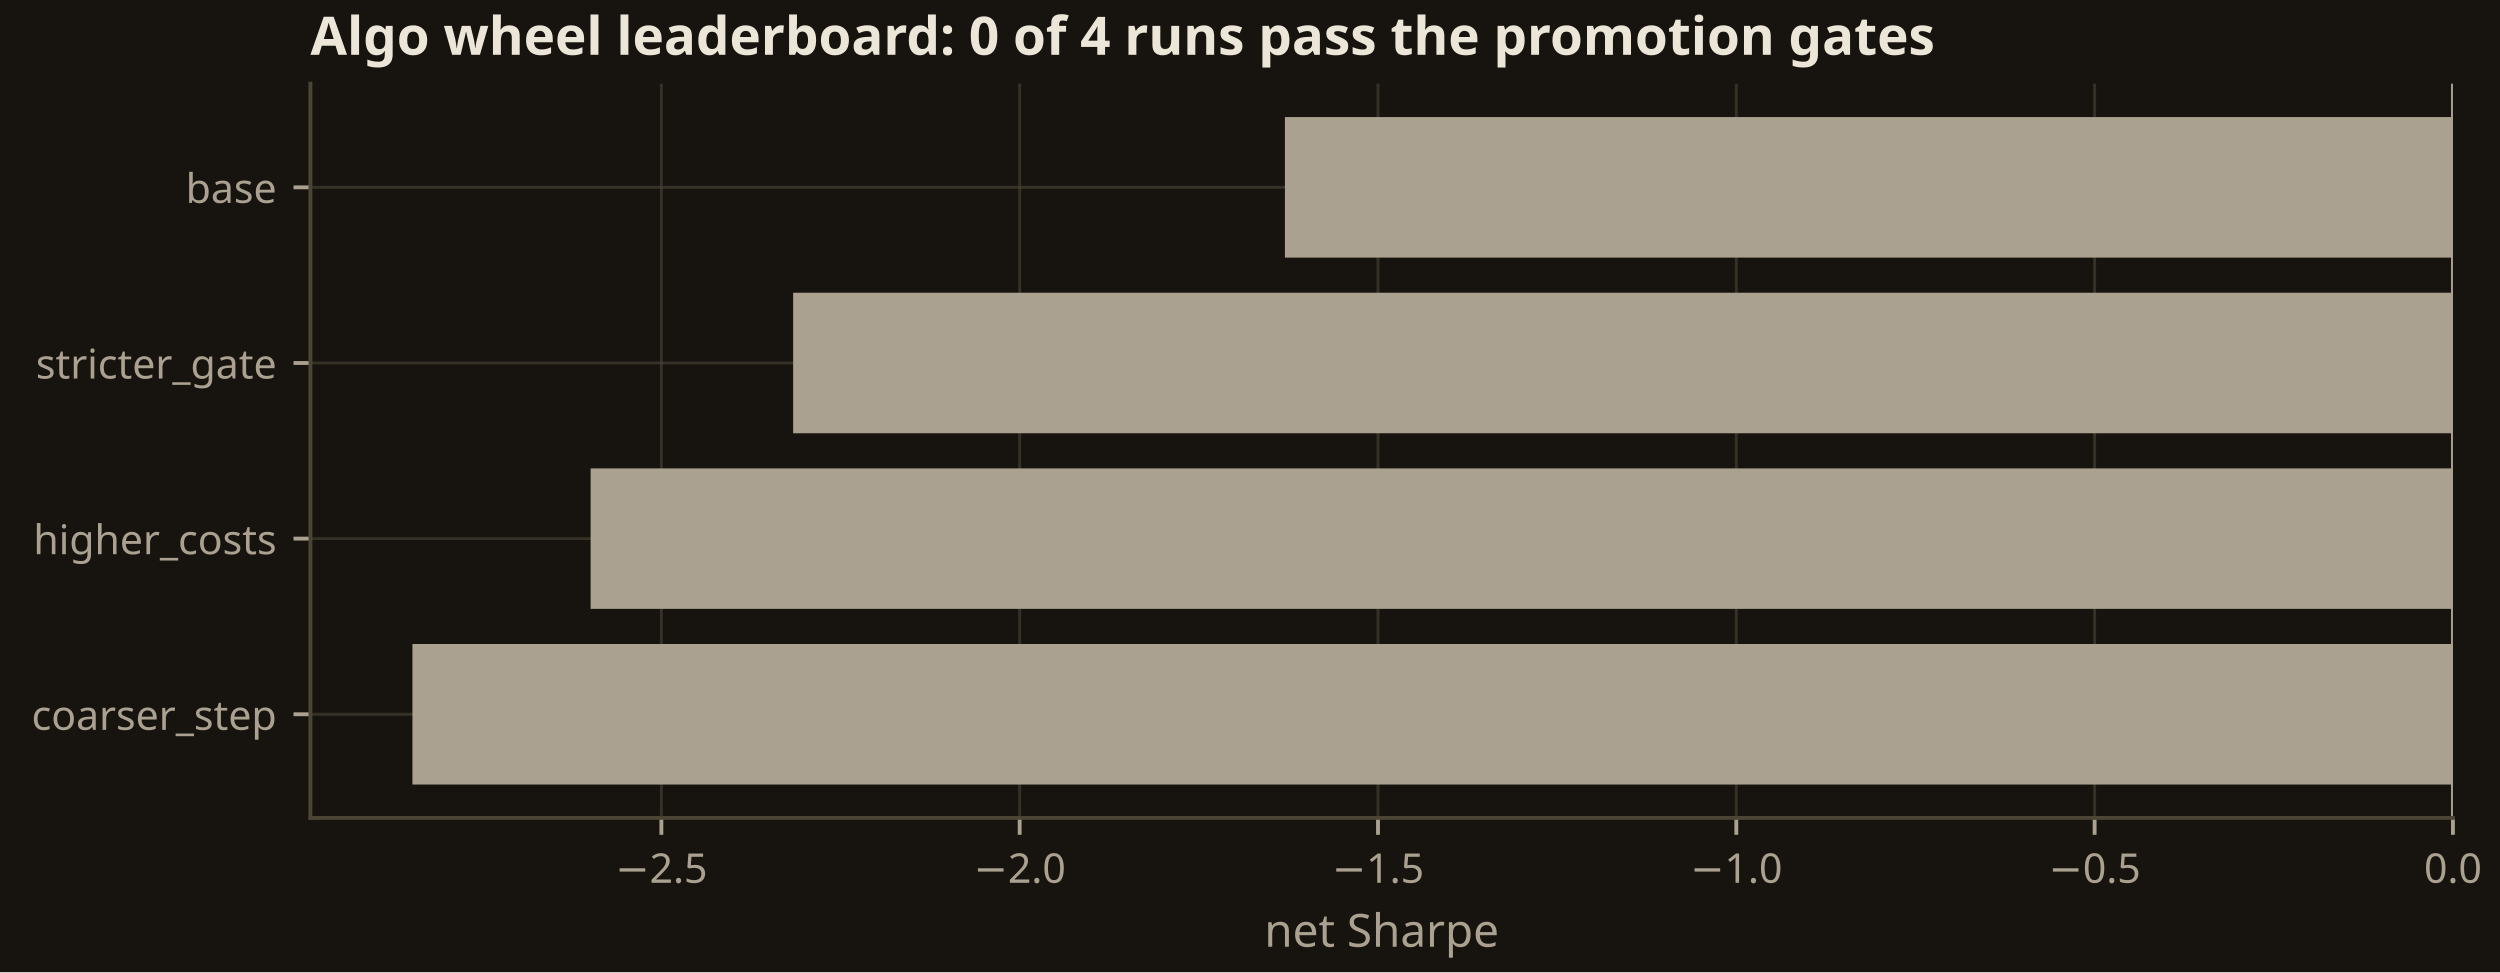
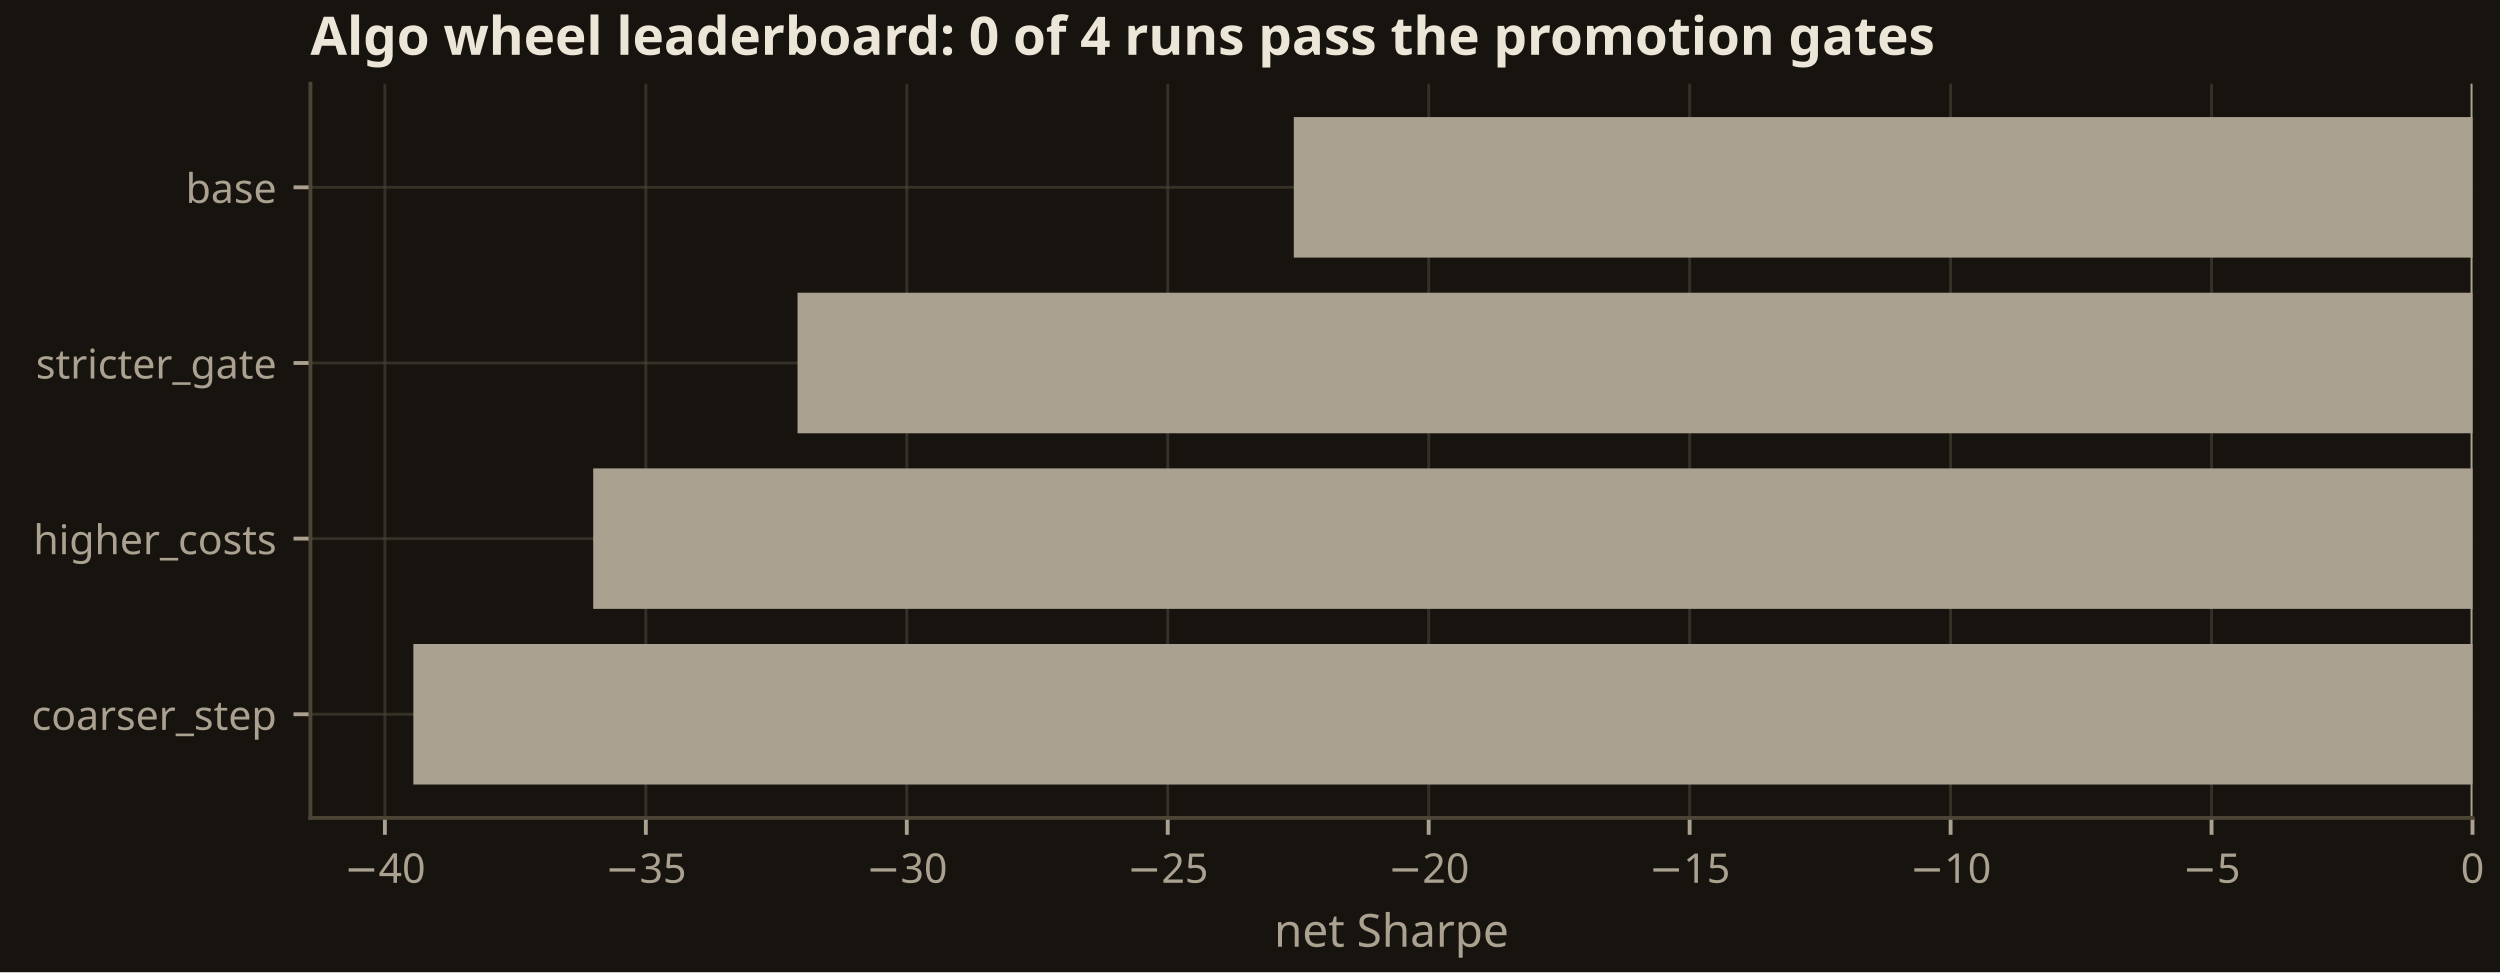
<svg xmlns="http://www.w3.org/2000/svg" xmlns:xlink="http://www.w3.org/1999/xlink" width="518.4pt" height="201.6pt" viewBox="0 0 518.4 201.6" version="1.1">
  <defs>
    <style type="text/css">*{stroke-linejoin: round; stroke-linecap: butt}</style>
  </defs>
  <g id="figure_1">
    <g id="patch_1">
      <path d="M 0 201.6  L 518.4 201.6  L 518.4 0  L 0 0  z " style="fill: #17140f" />
    </g>
    <g id="axes_1">
      <g id="patch_2">
-         <path d="M 64.367 169.599  L 508.641 169.599  L 508.641 17.359  L 64.367 17.359  z " style="fill: #17140f" />
+         <path d="M 64.367 169.599  L 512.696 169.599  L 512.696 17.359  L 64.367 17.359  z " style="fill: #17140f" />
      </g>
      <g id="matplotlib.axis_1">
        <g id="xtick_1">
          <g id="line2d_1">
-             <path d="M 137.142 169.599  L 137.142 17.359  " clip-path="url(#pdcb2657b99)" style="fill: none; stroke: #4c4536; stroke-opacity: 0.6; stroke-width: 0.6; stroke-linecap: square" />
+             <path d="M 79.81 169.599  L 79.81 17.359  " clip-path="url(#pe94353717d)" style="fill: none; stroke: #4c4536; stroke-opacity: 0.6; stroke-width: 0.6; stroke-linecap: square" />
          </g>
          <g id="line2d_2">
            <defs>
              <path id="mfe43602b47" d="M 0 0  L 0 3.5  " style="stroke: #aaa190; stroke-width: 0.8" />
            </defs>
            <g>
-               <use xlink:href="#mfe43602b47" x="137.142" y="169.599" style="fill: #aaa190; stroke: #aaa190; stroke-width: 0.8" />
+               <use xlink:href="#mfe43602b47" x="79.81" y="169.599" style="fill: #aaa190; stroke: #aaa190; stroke-width: 0.8" />
            </g>
          </g>
          <g id="text_1">
-             <text style="font-size: 8.5px; font-family: 'IBM Plex Sans', system-ui, sans-serif; text-anchor: middle; fill: #aaa190" x="137.142" y="183.057" transform="rotate(-0 137.1419 183.057)">−2.5</text>
+             <text style="font-size: 8.5px; font-family: 'IBM Plex Sans', system-ui, sans-serif; text-anchor: middle; fill: #aaa190" x="79.81" y="183.057" transform="rotate(-0 79.81045 183.057)">−40</text>
          </g>
        </g>
        <g id="xtick_2">
          <g id="line2d_3">
-             <path d="M 211.442 169.599  L 211.442 17.359  " clip-path="url(#pdcb2657b99)" style="fill: none; stroke: #4c4536; stroke-opacity: 0.6; stroke-width: 0.6; stroke-linecap: square" />
+             <path d="M 133.921 169.599  L 133.921 17.359  " clip-path="url(#pe94353717d)" style="fill: none; stroke: #4c4536; stroke-opacity: 0.6; stroke-width: 0.6; stroke-linecap: square" />
          </g>
          <g id="line2d_4">
            <g>
-               <use xlink:href="#mfe43602b47" x="211.442" y="169.599" style="fill: #aaa190; stroke: #aaa190; stroke-width: 0.8" />
+               <use xlink:href="#mfe43602b47" x="133.921" y="169.599" style="fill: #aaa190; stroke: #aaa190; stroke-width: 0.8" />
            </g>
          </g>
          <g id="text_2">
-             <text style="font-size: 8.5px; font-family: 'IBM Plex Sans', system-ui, sans-serif; text-anchor: middle; fill: #aaa190" x="211.442" y="183.057" transform="rotate(-0 211.4417 183.057)">−2.0</text>
+             <text style="font-size: 8.5px; font-family: 'IBM Plex Sans', system-ui, sans-serif; text-anchor: middle; fill: #aaa190" x="133.921" y="183.057" transform="rotate(-0 133.9211 183.057)">−35</text>
          </g>
        </g>
        <g id="xtick_3">
          <g id="line2d_5">
-             <path d="M 285.742 169.599  L 285.742 17.359  " clip-path="url(#pdcb2657b99)" style="fill: none; stroke: #4c4536; stroke-opacity: 0.6; stroke-width: 0.6; stroke-linecap: square" />
+             <path d="M 188.032 169.599  L 188.032 17.359  " clip-path="url(#pe94353717d)" style="fill: none; stroke: #4c4536; stroke-opacity: 0.6; stroke-width: 0.6; stroke-linecap: square" />
          </g>
          <g id="line2d_6">
            <g>
-               <use xlink:href="#mfe43602b47" x="285.742" y="169.599" style="fill: #aaa190; stroke: #aaa190; stroke-width: 0.8" />
+               <use xlink:href="#mfe43602b47" x="188.032" y="169.599" style="fill: #aaa190; stroke: #aaa190; stroke-width: 0.8" />
            </g>
          </g>
          <g id="text_3">
-             <text style="font-size: 8.5px; font-family: 'IBM Plex Sans', system-ui, sans-serif; text-anchor: middle; fill: #aaa190" x="285.742" y="183.057" transform="rotate(-0 285.7415 183.057)">−1.5</text>
+             <text style="font-size: 8.5px; font-family: 'IBM Plex Sans', system-ui, sans-serif; text-anchor: middle; fill: #aaa190" x="188.032" y="183.057" transform="rotate(-0 188.0318 183.057)">−30</text>
          </g>
        </g>
        <g id="xtick_4">
          <g id="line2d_7">
-             <path d="M 360.041 169.599  L 360.041 17.359  " clip-path="url(#pdcb2657b99)" style="fill: none; stroke: #4c4536; stroke-opacity: 0.6; stroke-width: 0.6; stroke-linecap: square" />
+             <path d="M 242.142 169.599  L 242.142 17.359  " clip-path="url(#pe94353717d)" style="fill: none; stroke: #4c4536; stroke-opacity: 0.6; stroke-width: 0.6; stroke-linecap: square" />
          </g>
          <g id="line2d_8">
            <g>
-               <use xlink:href="#mfe43602b47" x="360.041" y="169.599" style="fill: #aaa190; stroke: #aaa190; stroke-width: 0.8" />
+               <use xlink:href="#mfe43602b47" x="242.142" y="169.599" style="fill: #aaa190; stroke: #aaa190; stroke-width: 0.8" />
            </g>
          </g>
          <g id="text_4">
-             <text style="font-size: 8.5px; font-family: 'IBM Plex Sans', system-ui, sans-serif; text-anchor: middle; fill: #aaa190" x="360.041" y="183.057" transform="rotate(-0 360.0413 183.057)">−1.0</text>
+             <text style="font-size: 8.5px; font-family: 'IBM Plex Sans', system-ui, sans-serif; text-anchor: middle; fill: #aaa190" x="242.142" y="183.057" transform="rotate(-0 242.1424 183.057)">−25</text>
          </g>
        </g>
        <g id="xtick_5">
          <g id="line2d_9">
-             <path d="M 434.341 169.599  L 434.341 17.359  " clip-path="url(#pdcb2657b99)" style="fill: none; stroke: #4c4536; stroke-opacity: 0.6; stroke-width: 0.6; stroke-linecap: square" />
+             <path d="M 296.253 169.599  L 296.253 17.359  " clip-path="url(#pe94353717d)" style="fill: none; stroke: #4c4536; stroke-opacity: 0.6; stroke-width: 0.6; stroke-linecap: square" />
          </g>
          <g id="line2d_10">
            <g>
-               <use xlink:href="#mfe43602b47" x="434.341" y="169.599" style="fill: #aaa190; stroke: #aaa190; stroke-width: 0.8" />
+               <use xlink:href="#mfe43602b47" x="296.253" y="169.599" style="fill: #aaa190; stroke: #aaa190; stroke-width: 0.8" />
            </g>
          </g>
          <g id="text_5">
-             <text style="font-size: 8.5px; font-family: 'IBM Plex Sans', system-ui, sans-serif; text-anchor: middle; fill: #aaa190" x="434.341" y="183.057" transform="rotate(-0 434.3411 183.057)">−0.5</text>
+             <text style="font-size: 8.5px; font-family: 'IBM Plex Sans', system-ui, sans-serif; text-anchor: middle; fill: #aaa190" x="296.253" y="183.057" transform="rotate(-0 296.2531 183.057)">−20</text>
          </g>
        </g>
        <g id="xtick_6">
          <g id="line2d_11">
-             <path d="M 508.641 169.599  L 508.641 17.359  " clip-path="url(#pdcb2657b99)" style="fill: none; stroke: #4c4536; stroke-opacity: 0.6; stroke-width: 0.6; stroke-linecap: square" />
+             <path d="M 350.364 169.599  L 350.364 17.359  " clip-path="url(#pe94353717d)" style="fill: none; stroke: #4c4536; stroke-opacity: 0.6; stroke-width: 0.6; stroke-linecap: square" />
          </g>
          <g id="line2d_12">
            <g>
-               <use xlink:href="#mfe43602b47" x="508.641" y="169.599" style="fill: #aaa190; stroke: #aaa190; stroke-width: 0.8" />
+               <use xlink:href="#mfe43602b47" x="350.364" y="169.599" style="fill: #aaa190; stroke: #aaa190; stroke-width: 0.8" />
            </g>
          </g>
          <g id="text_6">
-             <text style="font-size: 8.5px; font-family: 'IBM Plex Sans', system-ui, sans-serif; text-anchor: middle; fill: #aaa190" x="508.641" y="183.057" transform="rotate(-0 508.6409 183.057)">0.0</text>
-           </g>
-         </g>
-         <g id="text_7">
-           <text style="font-size: 9.5px; font-family: 'IBM Plex Sans', system-ui, sans-serif; text-anchor: middle; fill: #aaa190" x="286.504" y="196.318" transform="rotate(-0 286.504 196.3175)">net Sharpe</text>
+             <text style="font-size: 8.5px; font-family: 'IBM Plex Sans', system-ui, sans-serif; text-anchor: middle; fill: #aaa190" x="350.364" y="183.057" transform="rotate(-0 350.3637 183.057)">−15</text>
+           </g>
+         </g>
+         <g id="xtick_7">
+           <g id="line2d_13">
+             <path d="M 404.474 169.599  L 404.474 17.359  " clip-path="url(#pe94353717d)" style="fill: none; stroke: #4c4536; stroke-opacity: 0.6; stroke-width: 0.6; stroke-linecap: square" />
+           </g>
+           <g id="line2d_14">
+             <g>
+               <use xlink:href="#mfe43602b47" x="404.474" y="169.599" style="fill: #aaa190; stroke: #aaa190; stroke-width: 0.8" />
+             </g>
+           </g>
+           <g id="text_7">
+             <text style="font-size: 8.5px; font-family: 'IBM Plex Sans', system-ui, sans-serif; text-anchor: middle; fill: #aaa190" x="404.474" y="183.057" transform="rotate(-0 404.4744 183.057)">−10</text>
+           </g>
+         </g>
+         <g id="xtick_8">
+           <g id="line2d_15">
+             <path d="M 458.585 169.599  L 458.585 17.359  " clip-path="url(#pe94353717d)" style="fill: none; stroke: #4c4536; stroke-opacity: 0.6; stroke-width: 0.6; stroke-linecap: square" />
+           </g>
+           <g id="line2d_16">
+             <g>
+               <use xlink:href="#mfe43602b47" x="458.585" y="169.599" style="fill: #aaa190; stroke: #aaa190; stroke-width: 0.8" />
+             </g>
+           </g>
+           <g id="text_8">
+             <text style="font-size: 8.5px; font-family: 'IBM Plex Sans', system-ui, sans-serif; text-anchor: middle; fill: #aaa190" x="458.585" y="183.057" transform="rotate(-0 458.585 183.057)">−5</text>
+           </g>
+         </g>
+         <g id="xtick_9">
+           <g id="line2d_17">
+             <path d="M 512.696 169.599  L 512.696 17.359  " clip-path="url(#pe94353717d)" style="fill: none; stroke: #4c4536; stroke-opacity: 0.6; stroke-width: 0.6; stroke-linecap: square" />
+           </g>
+           <g id="line2d_18">
+             <g>
+               <use xlink:href="#mfe43602b47" x="512.696" y="169.599" style="fill: #aaa190; stroke: #aaa190; stroke-width: 0.8" />
+             </g>
+           </g>
+           <g id="text_9">
+             <text style="font-size: 8.5px; font-family: 'IBM Plex Sans', system-ui, sans-serif; text-anchor: middle; fill: #aaa190" x="512.696" y="183.057" transform="rotate(-0 512.6957 183.057)">0</text>
+           </g>
+         </g>
+         <g id="text_10">
+           <text style="font-size: 9.5px; font-family: 'IBM Plex Sans', system-ui, sans-serif; text-anchor: middle; fill: #aaa190" x="288.531" y="196.318" transform="rotate(-0 288.5314 196.3175)">net Sharpe</text>
        </g>
      </g>
      <g id="matplotlib.axis_2">
        <g id="ytick_1">
-           <g id="line2d_13">
-             <path d="M 64.367 148.111  L 508.641 148.111  " clip-path="url(#pdcb2657b99)" style="fill: none; stroke: #4c4536; stroke-opacity: 0.6; stroke-width: 0.6; stroke-linecap: square" />
-           </g>
-           <g id="line2d_14">
+           <g id="line2d_19">
+             <path d="M 64.367 148.111  L 512.696 148.111  " clip-path="url(#pe94353717d)" style="fill: none; stroke: #4c4536; stroke-opacity: 0.6; stroke-width: 0.6; stroke-linecap: square" />
+           </g>
+           <g id="line2d_20">
            <defs>
              <path id="m762ac581d3" d="M 0 0  L -3.5 0  " style="stroke: #aaa190; stroke-width: 0.8" />
            </defs>
            <g>
              <use xlink:href="#m762ac581d3" x="64.367" y="148.111" style="fill: #aaa190; stroke: #aaa190; stroke-width: 0.8" />
            </g>
          </g>
-           <g id="text_8">
+           <g id="text_11">
            <text style="font-size: 8.5px; font-family: 'IBM Plex Sans', system-ui, sans-serif; text-anchor: end; fill: #aaa190" x="57.367" y="151.34" transform="rotate(-0 57.36704 151.3395)">coarser_step</text>
          </g>
        </g>
        <g id="ytick_2">
-           <g id="line2d_15">
-             <path d="M 64.367 111.689  L 508.641 111.689  " clip-path="url(#pdcb2657b99)" style="fill: none; stroke: #4c4536; stroke-opacity: 0.6; stroke-width: 0.6; stroke-linecap: square" />
-           </g>
-           <g id="line2d_16">
+           <g id="line2d_21">
+             <path d="M 64.367 111.689  L 512.696 111.689  " clip-path="url(#pe94353717d)" style="fill: none; stroke: #4c4536; stroke-opacity: 0.6; stroke-width: 0.6; stroke-linecap: square" />
+           </g>
+           <g id="line2d_22">
            <g>
              <use xlink:href="#m762ac581d3" x="64.367" y="111.689" style="fill: #aaa190; stroke: #aaa190; stroke-width: 0.8" />
            </g>
          </g>
-           <g id="text_9">
+           <g id="text_12">
            <text style="font-size: 8.5px; font-family: 'IBM Plex Sans', system-ui, sans-serif; text-anchor: end; fill: #aaa190" x="57.367" y="114.919" transform="rotate(-0 57.36704 114.9187)">higher_costs</text>
          </g>
        </g>
        <g id="ytick_3">
-           <g id="line2d_17">
-             <path d="M 64.367 75.268  L 508.641 75.268  " clip-path="url(#pdcb2657b99)" style="fill: none; stroke: #4c4536; stroke-opacity: 0.6; stroke-width: 0.6; stroke-linecap: square" />
-           </g>
-           <g id="line2d_18">
+           <g id="line2d_23">
+             <path d="M 64.367 75.268  L 512.696 75.268  " clip-path="url(#pe94353717d)" style="fill: none; stroke: #4c4536; stroke-opacity: 0.6; stroke-width: 0.6; stroke-linecap: square" />
+           </g>
+           <g id="line2d_24">
            <g>
              <use xlink:href="#m762ac581d3" x="64.367" y="75.268" style="fill: #aaa190; stroke: #aaa190; stroke-width: 0.8" />
            </g>
          </g>
-           <g id="text_10">
+           <g id="text_13">
            <text style="font-size: 8.5px; font-family: 'IBM Plex Sans', system-ui, sans-serif; text-anchor: end; fill: #aaa190" x="57.367" y="78.498" transform="rotate(-0 57.36704 78.49752)">stricter_gate</text>
          </g>
        </g>
        <g id="ytick_4">
-           <g id="line2d_19">
-             <path d="M 64.367 38.847  L 508.641 38.847  " clip-path="url(#pdcb2657b99)" style="fill: none; stroke: #4c4536; stroke-opacity: 0.6; stroke-width: 0.6; stroke-linecap: square" />
-           </g>
-           <g id="line2d_20">
+           <g id="line2d_25">
+             <path d="M 64.367 38.847  L 512.696 38.847  " clip-path="url(#pe94353717d)" style="fill: none; stroke: #4c4536; stroke-opacity: 0.6; stroke-width: 0.6; stroke-linecap: square" />
+           </g>
+           <g id="line2d_26">
            <g>
              <use xlink:href="#m762ac581d3" x="64.367" y="38.847" style="fill: #aaa190; stroke: #aaa190; stroke-width: 0.8" />
            </g>
          </g>
-           <g id="text_11">
+           <g id="text_14">
            <text style="font-size: 8.5px; font-family: 'IBM Plex Sans', system-ui, sans-serif; text-anchor: end; fill: #aaa190" x="57.367" y="42.076" transform="rotate(-0 57.36704 42.07635)">base</text>
          </g>
        </g>
      </g>
      <g id="patch_3">
-         <path d="M 508.641 162.679  L 85.523 162.679  L 85.523 133.542  L 508.641 133.542  z " clip-path="url(#pdcb2657b99)" style="fill: #aaa190" />
+         <path d="M 512.696 162.679  L 85.716 162.679  L 85.716 133.542  L 512.696 133.542  z " clip-path="url(#pe94353717d)" style="fill: #aaa190" />
      </g>
      <g id="patch_4">
-         <path d="M 508.641 126.258  L 122.473 126.258  L 122.473 97.121  L 508.641 97.121  z " clip-path="url(#pdcb2657b99)" style="fill: #aaa190" />
+         <path d="M 512.696 126.258  L 123.003 126.258  L 123.003 97.121  L 512.696 97.121  z " clip-path="url(#pe94353717d)" style="fill: #aaa190" />
      </g>
      <g id="patch_5">
-         <path d="M 508.641 89.837  L 164.465 89.837  L 164.465 60.7  L 508.641 60.7  z " clip-path="url(#pdcb2657b99)" style="fill: #aaa190" />
+         <path d="M 512.696 89.837  L 165.378 89.837  L 165.378 60.7  L 512.696 60.7  z " clip-path="url(#pe94353717d)" style="fill: #aaa190" />
      </g>
      <g id="patch_6">
-         <path d="M 508.641 53.415  L 266.442 53.415  L 266.442 24.279  L 508.641 24.279  z " clip-path="url(#pdcb2657b99)" style="fill: #aaa190" />
-       </g>
-       <g id="line2d_21">
-         <path d="M 508.641 169.599  L 508.641 17.359  " clip-path="url(#pdcb2657b99)" style="fill: none; stroke: #aaa190; stroke-width: 0.8; stroke-linecap: square" />
+         <path d="M 512.696 53.415  L 268.286 53.415  L 268.286 24.279  L 512.696 24.279  z " clip-path="url(#pe94353717d)" style="fill: #aaa190" />
+       </g>
+       <g id="line2d_27">
+         <path d="M 512.696 169.599  L 512.696 17.359  " clip-path="url(#pe94353717d)" style="fill: none; stroke: #aaa190; stroke-width: 0.8; stroke-linecap: square" />
      </g>
      <g id="patch_7">
        <path d="M 64.367 169.599  L 64.367 17.359  " style="fill: none; stroke: #4c4536; stroke-width: 0.8; stroke-linejoin: miter; stroke-linecap: square" />
      </g>
      <g id="patch_8">
-         <path d="M 64.367 169.599  L 508.641 169.599  " style="fill: none; stroke: #4c4536; stroke-width: 0.8; stroke-linejoin: miter; stroke-linecap: square" />
-       </g>
-       <g id="text_12">
+         <path d="M 64.367 169.599  L 512.696 169.599  " style="fill: none; stroke: #4c4536; stroke-width: 0.8; stroke-linejoin: miter; stroke-linecap: square" />
+       </g>
+       <g id="text_15">
        <text style="font-weight: 700; font-size: 11px; font-family: 'IBM Plex Sans', system-ui, sans-serif; text-anchor: start; fill: #ece6d8" x="64.367" y="11.359" transform="rotate(-0 64.36704 11.35852)">Algo wheel leaderboard: 0 of 4 runs pass the promotion gates</text>
      </g>
    </g>
  </g>
  <defs>
-     <clipPath id="pdcb2657b99">
-       <rect x="64.367" y="17.359" width="444.274" height="152.24" />
+     <clipPath id="pe94353717d">
+       <rect x="64.367" y="17.359" width="448.329" height="152.24" />
    </clipPath>
  </defs>
</svg>
